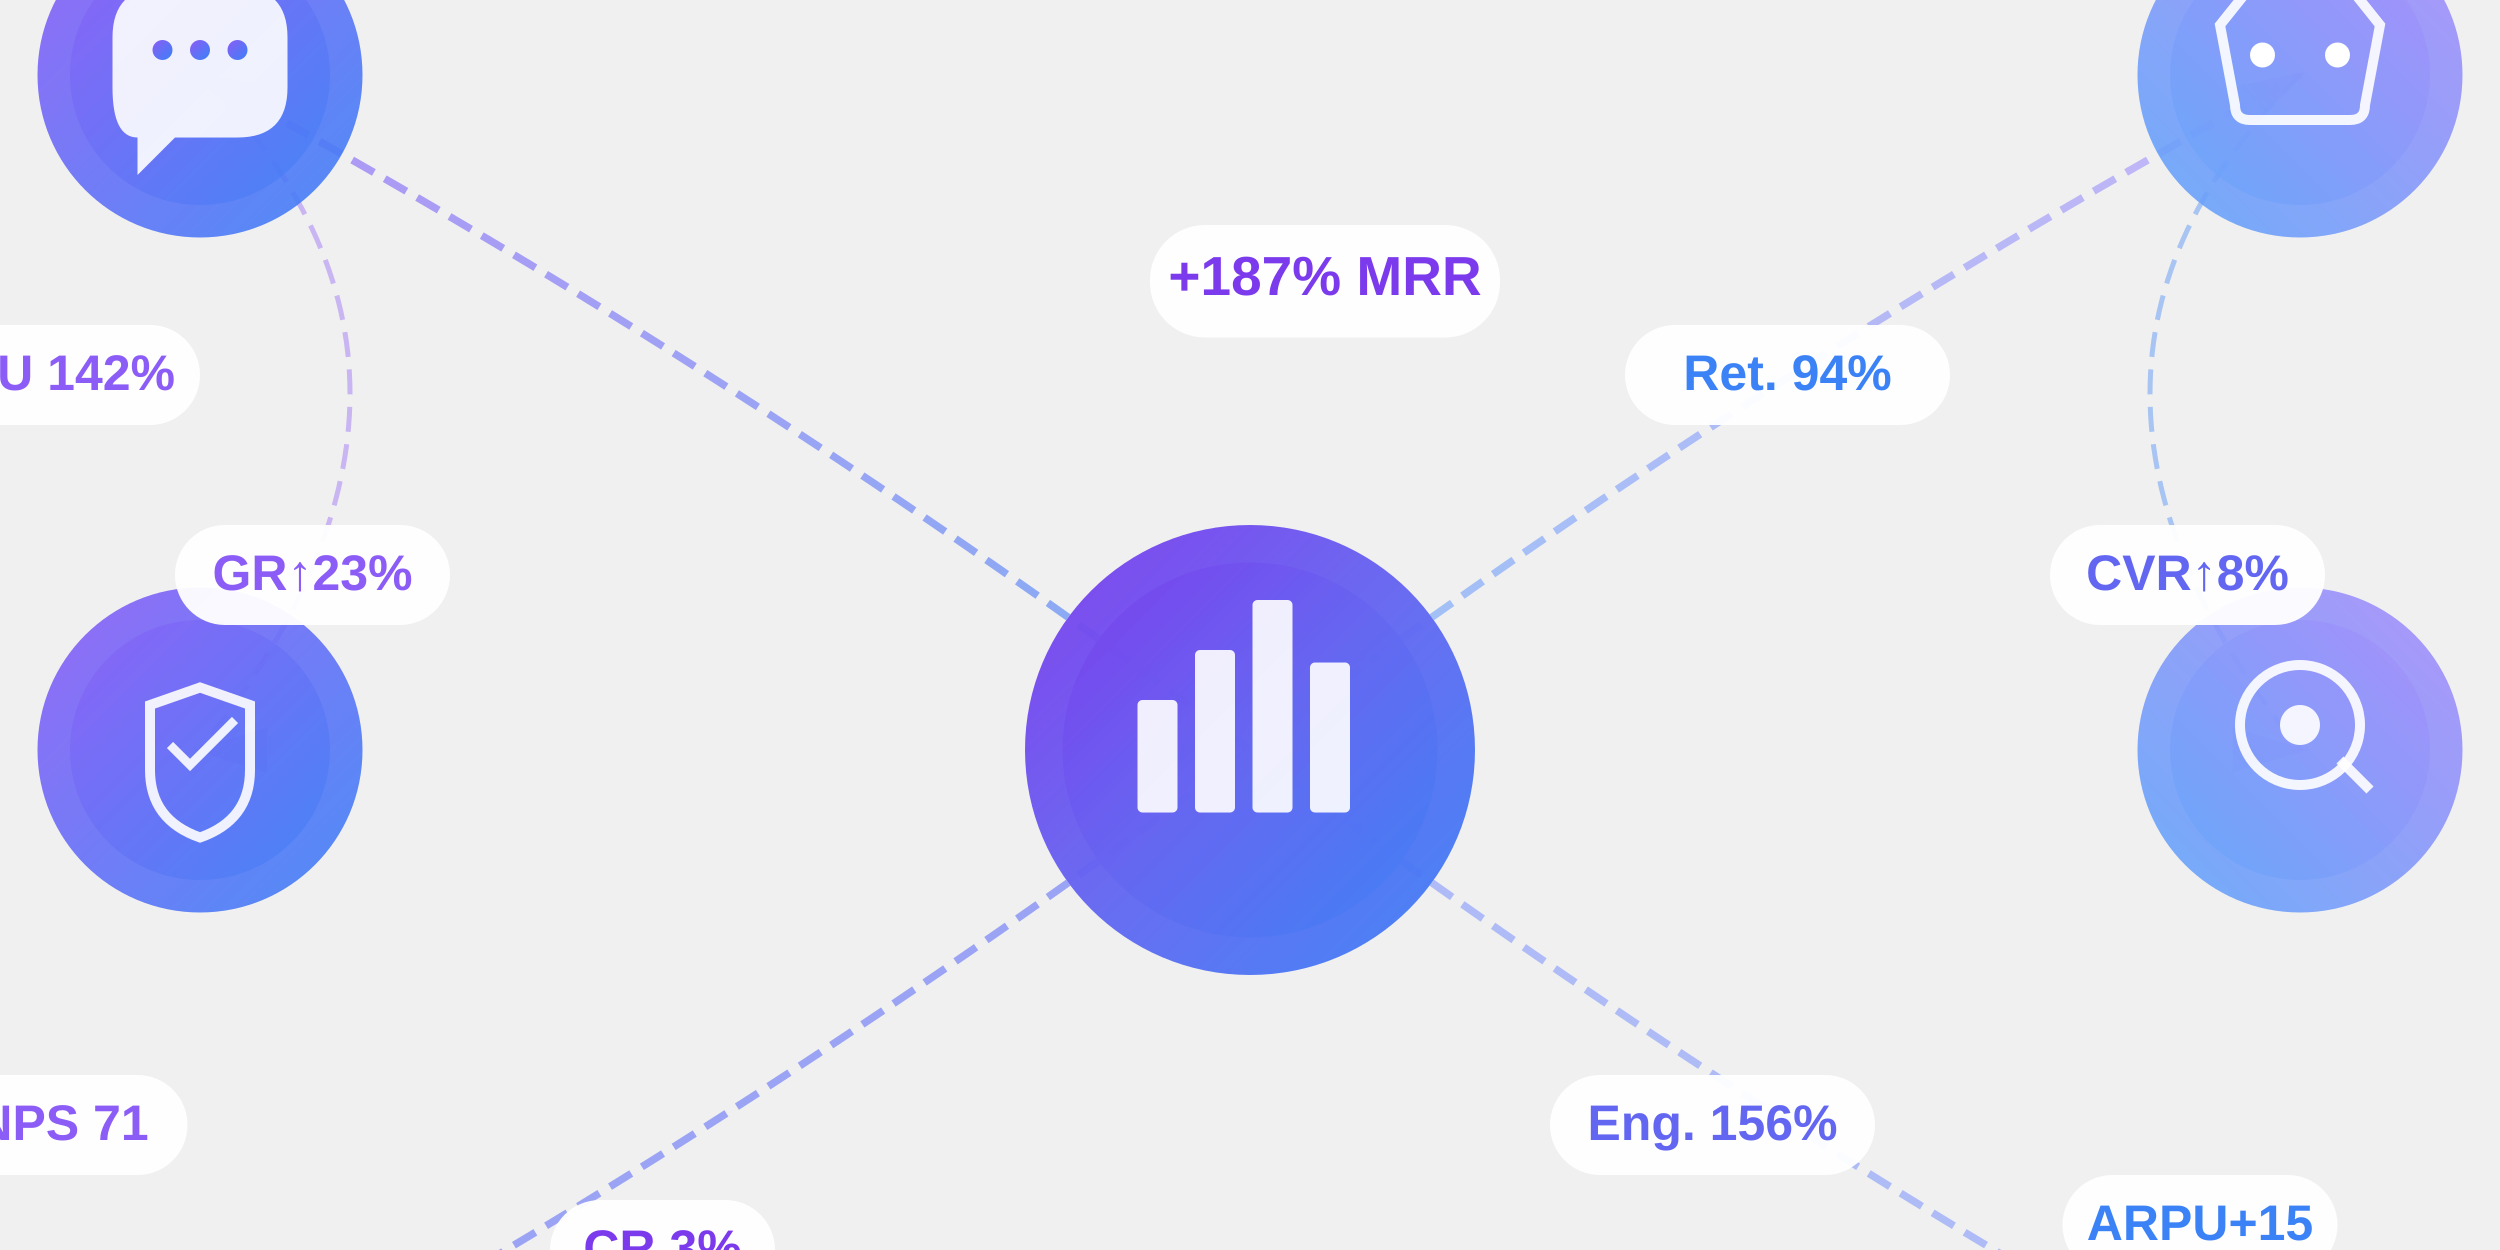
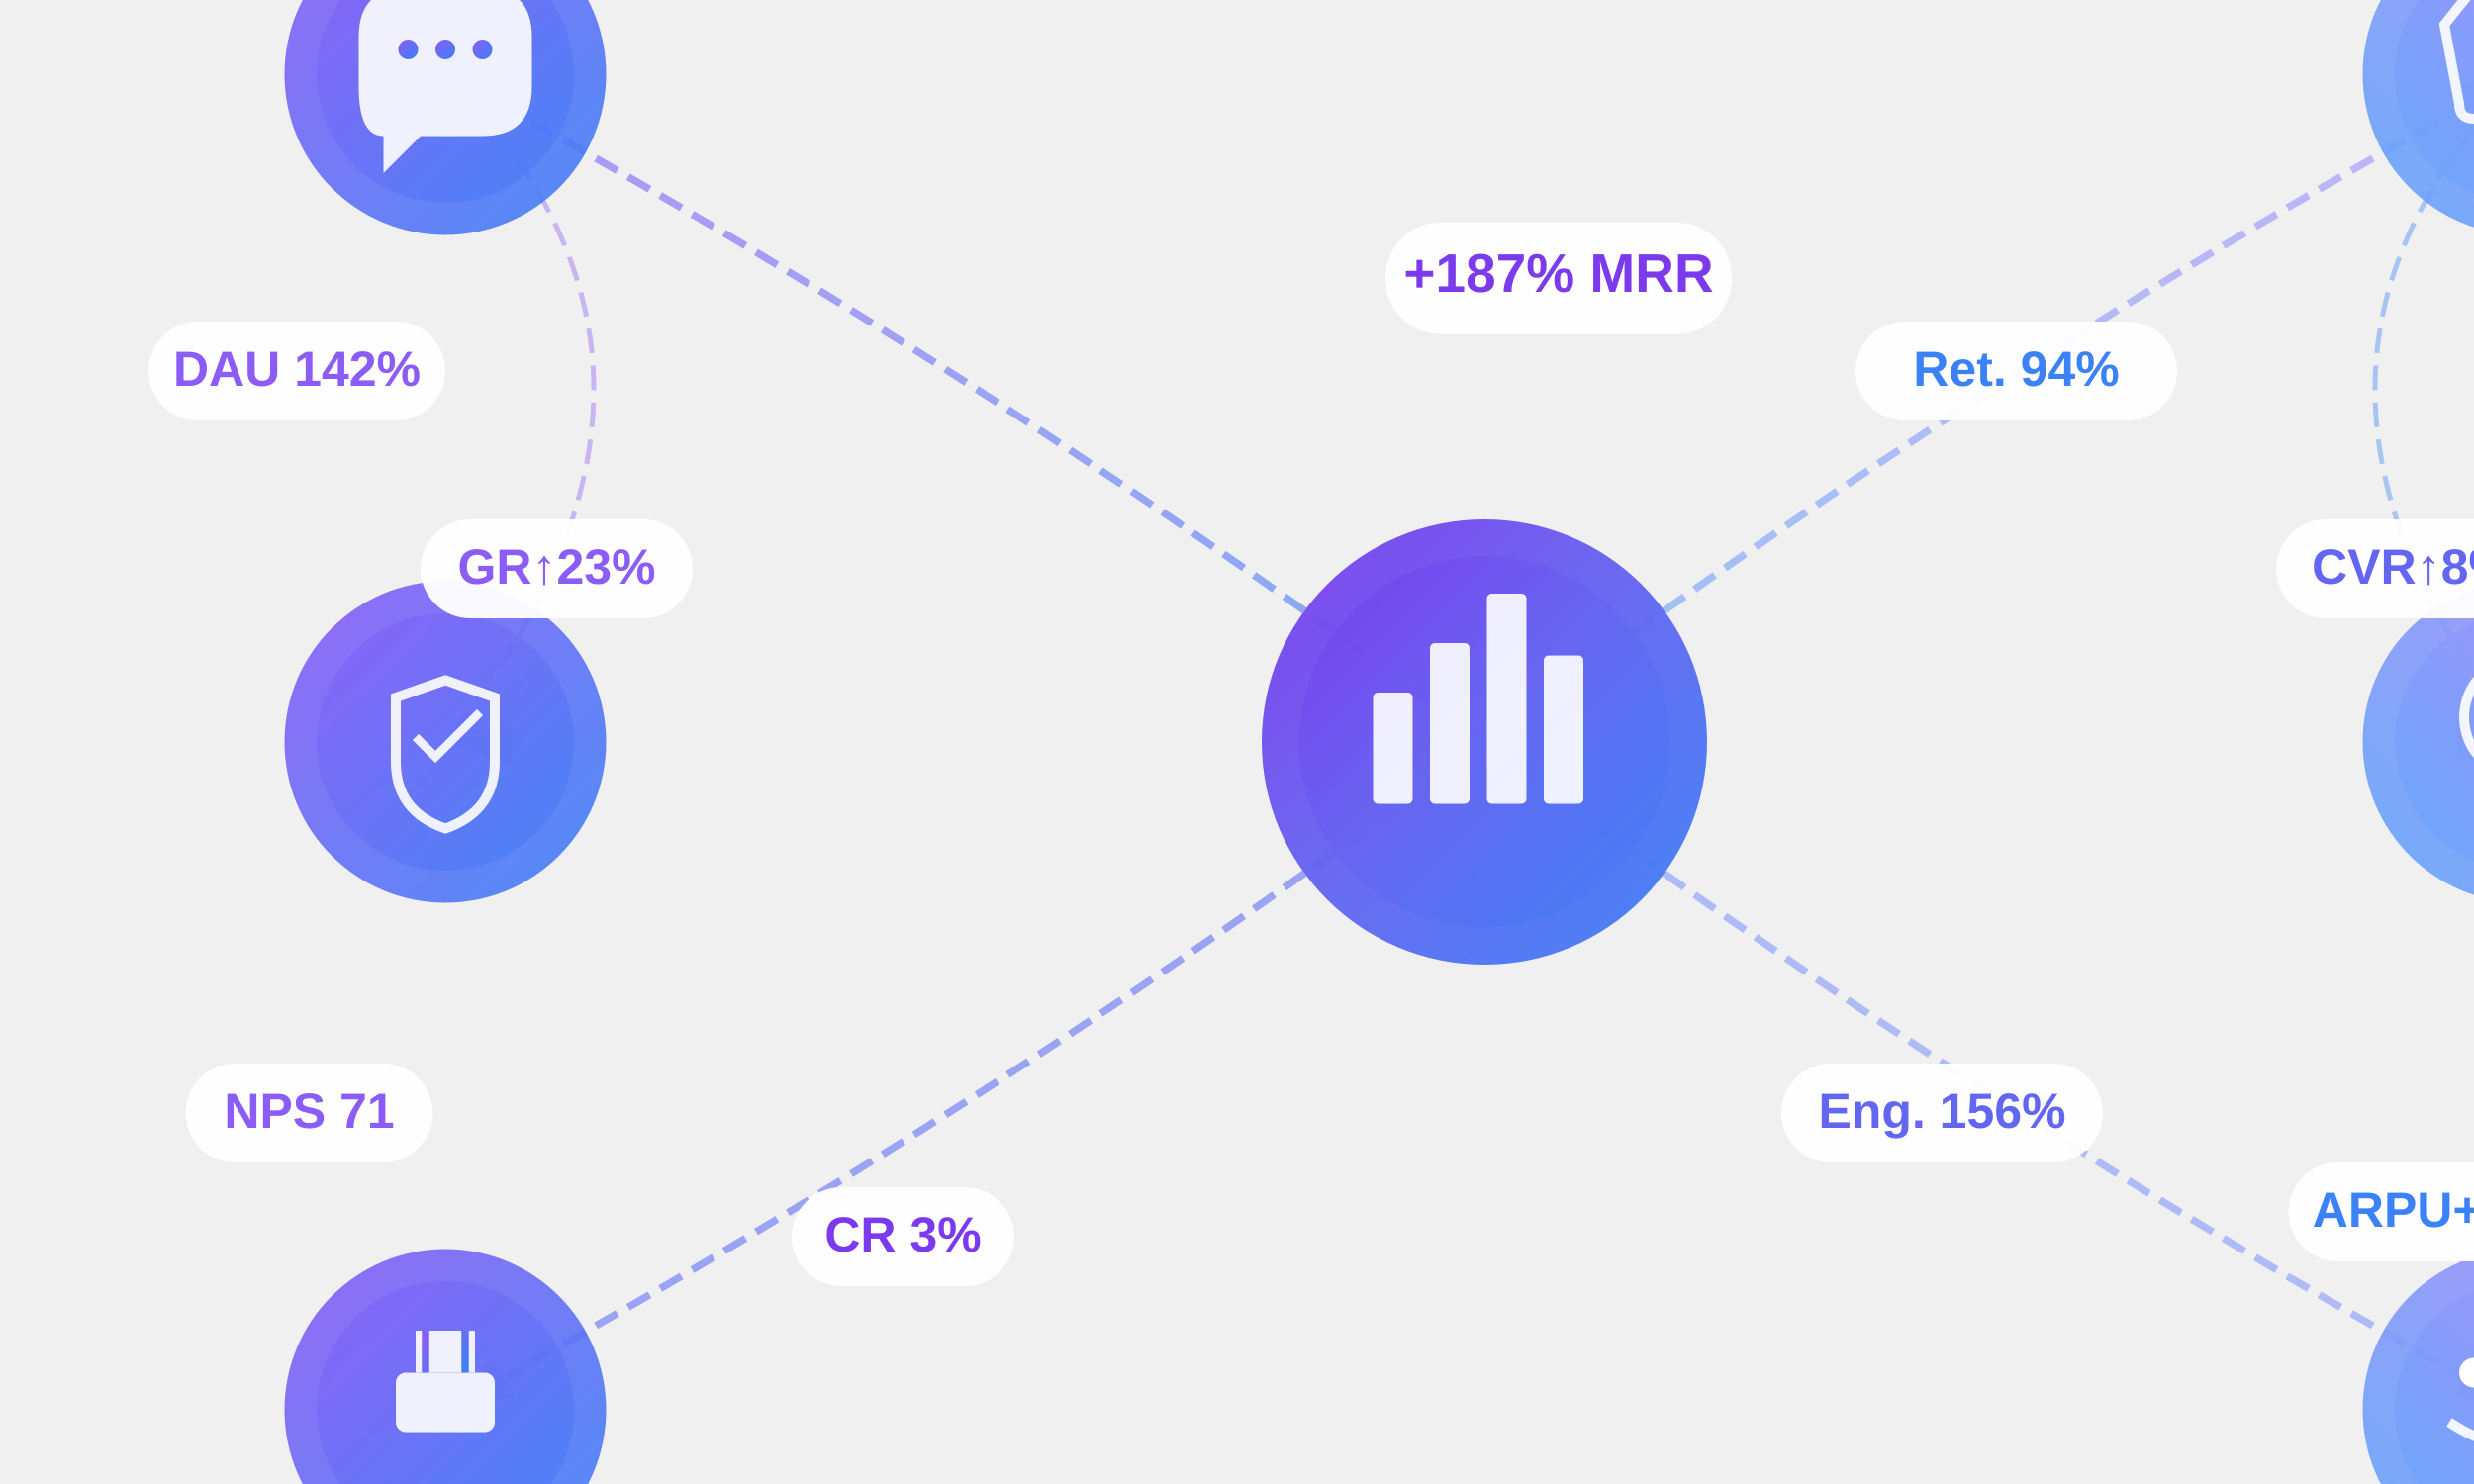
- <svg xmlns="http://www.w3.org/2000/svg" viewBox="200 150 1000 500">
+ <svg xmlns="http://www.w3.org/2000/svg" viewBox="100 150 1000 600">
  <defs>
    <linearGradient id="purpleBlue1" x1="0%" y1="0%" x2="100%" y2="100%">
      <stop offset="0%" style="stop-color:#8b5cf6;stop-opacity:1" />
      <stop offset="100%" style="stop-color:#3b82f6;stop-opacity:1" />
    </linearGradient>
    <linearGradient id="purpleBlue2" x1="100%" y1="0%" x2="0%" y2="100%">
      <stop offset="0%" style="stop-color:#a78bfa;stop-opacity:1" />
      <stop offset="100%" style="stop-color:#60a5fa;stop-opacity:1" />
    </linearGradient>
    <linearGradient id="centerGradient" x1="0%" y1="0%" x2="100%" y2="100%">
      <stop offset="0%" style="stop-color:#7c3aed;stop-opacity:1" />
      <stop offset="50%" style="stop-color:#6366f1;stop-opacity:1" />
      <stop offset="100%" style="stop-color:#3b82f6;stop-opacity:1" />
    </linearGradient>
    <marker id="arrowhead" markerWidth="10" markerHeight="10" refX="9" refY="3" orient="auto">
      <polygon points="0 0, 10 3, 0 6" fill="#8b5cf6" opacity="0.7" />
    </marker>
  </defs>
  <style>
    @keyframes flowLine {
      0% { stroke-dashoffset: 1000; }
      100% { stroke-dashoffset: 0; }
    }
    
    @keyframes float {
      0%, 100% { transform: translateY(0px); }
      50% { transform: translateY(-5px); }
    }
    
    .flow-line { 
      stroke-dasharray: 10 5;
      animation: flowLine 20s linear infinite;
    }
    .metric { animation: float 4s ease-in-out infinite; }
    .metric:nth-child(2n) { animation-delay: 0.5s; }
    .metric:nth-child(3n) { animation-delay: 1s; }
  </style>
  <path class="flow-line" d="M 700 450 Q 500 300 280 180" stroke="url(#purpleBlue1)" stroke-width="3" fill="none" opacity="0.6" marker-end="url(#arrowhead)" />
  <path class="flow-line" d="M 700 450 Q 900 300 1120 180" stroke="url(#purpleBlue2)" stroke-width="3" fill="none" opacity="0.6" marker-end="url(#arrowhead)" />
  <path class="flow-line" d="M 700 450 Q 500 450 280 450" stroke="url(#purpleBlue1)" stroke-width="3" fill="none" opacity="0.6" marker-end="url(#arrowhead)" />
  <path class="flow-line" d="M 700 450 Q 900 450 1120 450" stroke="url(#purpleBlue2)" stroke-width="3" fill="none" opacity="0.6" marker-end="url(#arrowhead)" />
  <path class="flow-line" d="M 700 450 Q 500 600 280 720" stroke="url(#purpleBlue1)" stroke-width="3" fill="none" opacity="0.6" marker-end="url(#arrowhead)" />
  <path class="flow-line" d="M 700 450 Q 900 600 1120 720" stroke="url(#purpleBlue2)" stroke-width="3" fill="none" opacity="0.6" marker-end="url(#arrowhead)" />
  <path class="flow-line" d="M 280 180 Q 400 300 280 450" stroke="#8b5cf6" stroke-width="2" fill="none" opacity="0.4" />
  <path class="flow-line" d="M 1120 180 Q 1000 300 1120 450" stroke="#3b82f6" stroke-width="2" fill="none" opacity="0.4" />
  <g id="centerNode">
    <circle cx="700" cy="450" r="90" fill="url(#centerGradient)" opacity="0.95" />
    <circle cx="700" cy="450" r="75" fill="url(#centerGradient)" opacity="0.7" />
    <rect x="655" y="430" width="16" height="45" fill="white" opacity="0.9" rx="2" />
    <rect x="678" y="410" width="16" height="65" fill="white" opacity="0.9" rx="2" />
    <rect x="701" y="390" width="16" height="85" fill="white" opacity="0.9" rx="2" />
    <rect x="724" y="415" width="16" height="60" fill="white" opacity="0.9" rx="2" />
  </g>
  <g id="node1">
    <circle cx="280" cy="180" r="65" fill="url(#purpleBlue1)" opacity="0.9" />
    <circle cx="280" cy="180" r="52" fill="url(#purpleBlue1)" opacity="0.6" />
    <path d="M 245 165 Q 245 145 265 145 L 295 145 Q 315 145 315 165 L 315 185 Q 315 205 295 205 L 270 205 L 255 220 L 255 205 Q 245 205 245 185 Z" fill="white" opacity="0.9" />
    <circle cx="265" cy="170" r="4" fill="url(#purpleBlue1)" />
    <circle cx="280" cy="170" r="4" fill="url(#purpleBlue1)" />
    <circle cx="295" cy="170" r="4" fill="url(#purpleBlue1)" />
  </g>
  <g id="node2">
    <circle cx="1120" cy="180" r="65" fill="url(#purpleBlue2)" opacity="0.9" />
    <circle cx="1120" cy="180" r="52" fill="url(#purpleBlue2)" opacity="0.6" />
    <path d="M 1088 160 L 1100 145 L 1140 145 L 1152 160 L 1146 192 Q 1146 198 1140 198 L 1100 198 Q 1094 198 1094 192 Z" fill="none" stroke="white" stroke-width="4" opacity="0.9" />
    <circle cx="1105" cy="172" r="5" fill="white" />
    <circle cx="1135" cy="172" r="5" fill="white" />
  </g>
  <g id="node3">
    <circle cx="280" cy="450" r="65" fill="url(#purpleBlue1)" opacity="0.9" />
    <circle cx="280" cy="450" r="52" fill="url(#purpleBlue1)" opacity="0.6" />
    <path d="M 280 425 L 260 432 L 260 458 Q 260 478 280 485 Q 300 478 300 458 L 300 432 Z" fill="none" stroke="white" stroke-width="4" opacity="0.9" />
    <path d="M 268 448 L 276 456 L 294 438" fill="none" stroke="white" stroke-width="3.5" opacity="0.9" />
  </g>
  <g id="node4">
    <circle cx="1120" cy="450" r="65" fill="url(#purpleBlue2)" opacity="0.9" />
    <circle cx="1120" cy="450" r="52" fill="url(#purpleBlue2)" opacity="0.6" />
    <circle cx="1120" cy="440" r="24" fill="none" stroke="white" stroke-width="4" opacity="0.9" />
    <circle cx="1120" cy="440" r="8" fill="white" opacity="0.9" />
    <path d="M 1136 454 L 1148 466" stroke="white" stroke-width="4" opacity="0.9" />
  </g>
  <g id="node5">
    <circle cx="280" cy="720" r="65" fill="url(#purpleBlue1)" opacity="0.9" />
    <circle cx="280" cy="720" r="52" fill="url(#purpleBlue1)" opacity="0.6" />
    <rect x="260" y="705" width="40" height="24" rx="4" fill="white" opacity="0.9" />
    <rect x="268" y="688" width="24" height="17" fill="white" opacity="0.9" />
    <path d="M 272 705 L 272 688 M 288 705 L 288 688" stroke="url(#purpleBlue1)" stroke-width="3" />
  </g>
  <g id="node6">
    <circle cx="1120" cy="720" r="65" fill="url(#purpleBlue2)" opacity="0.9" />
    <circle cx="1120" cy="720" r="52" fill="url(#purpleBlue2)" opacity="0.6" />
    <circle cx="1100" cy="705" r="6" fill="white" />
    <circle cx="1140" cy="705" r="6" fill="white" />
    <path d="M 1090 725 Q 1120 745 1150 725" fill="none" stroke="white" stroke-width="4" opacity="0.9" />
  </g>
  <g class="metric" id="metric1">
    <rect x="660" y="240" width="140" height="45" rx="22" fill="white" opacity="0.95" />
    <text x="730" y="268" font-family="Arial, sans-serif" font-size="22" font-weight="700" fill="#7c3aed" text-anchor="middle">+187% MRR</text>
  </g>
  <g class="metric" id="metric2">
    <rect x="160" y="280" width="120" height="40" rx="20" fill="white" opacity="0.95" />
    <text x="220" y="306" font-family="Arial, sans-serif" font-size="20" font-weight="600" fill="#8b5cf6" text-anchor="middle">DAU 142%</text>
  </g>
  <g class="metric" id="metric3">
    <rect x="850" y="280" width="130" height="40" rx="20" fill="white" opacity="0.95" />
    <text x="915" y="306" font-family="Arial, sans-serif" font-size="20" font-weight="600" fill="#3b82f6" text-anchor="middle">Ret. 94%</text>
  </g>
  <g class="metric" id="metric4">
    <rect x="1020" y="360" width="110" height="40" rx="20" fill="white" opacity="0.95" />
    <text x="1075" y="386" font-family="Arial, sans-serif" font-size="20" font-weight="600" fill="#6366f1" text-anchor="middle">CVR↑8%</text>
  </g>
  <g class="metric" id="metric5">
    <rect x="175" y="580" width="100" height="40" rx="20" fill="white" opacity="0.95" />
    <text x="225" y="606" font-family="Arial, sans-serif" font-size="20" font-weight="600" fill="#8b5cf6" text-anchor="middle">NPS 71</text>
  </g>
  <g class="metric" id="metric6">
    <rect x="1025" y="620" width="110" height="40" rx="20" fill="white" opacity="0.95" />
    <text x="1080" y="646" font-family="Arial, sans-serif" font-size="20" font-weight="600" fill="#3b82f6" text-anchor="middle">ARPU+15</text>
  </g>
  <g class="metric" id="metric7">
    <rect x="420" y="630" width="90" height="40" rx="20" fill="white" opacity="0.95" />
    <text x="465" y="656" font-family="Arial, sans-serif" font-size="20" font-weight="600" fill="#7c3aed" text-anchor="middle">CR 3%</text>
  </g>
  <g class="metric" id="metric8">
    <rect x="270" y="360" width="110" height="40" rx="20" fill="white" opacity="0.95" />
    <text x="325" y="386" font-family="Arial, sans-serif" font-size="20" font-weight="600" fill="#8b5cf6" text-anchor="middle">GR↑23%</text>
  </g>
  <g class="metric" id="metric9">
    <rect x="820" y="580" width="130" height="40" rx="20" fill="white" opacity="0.95" />
    <text x="885" y="606" font-family="Arial, sans-serif" font-size="20" font-weight="600" fill="#6366f1" text-anchor="middle">Eng. 156%</text>
  </g>
</svg>
